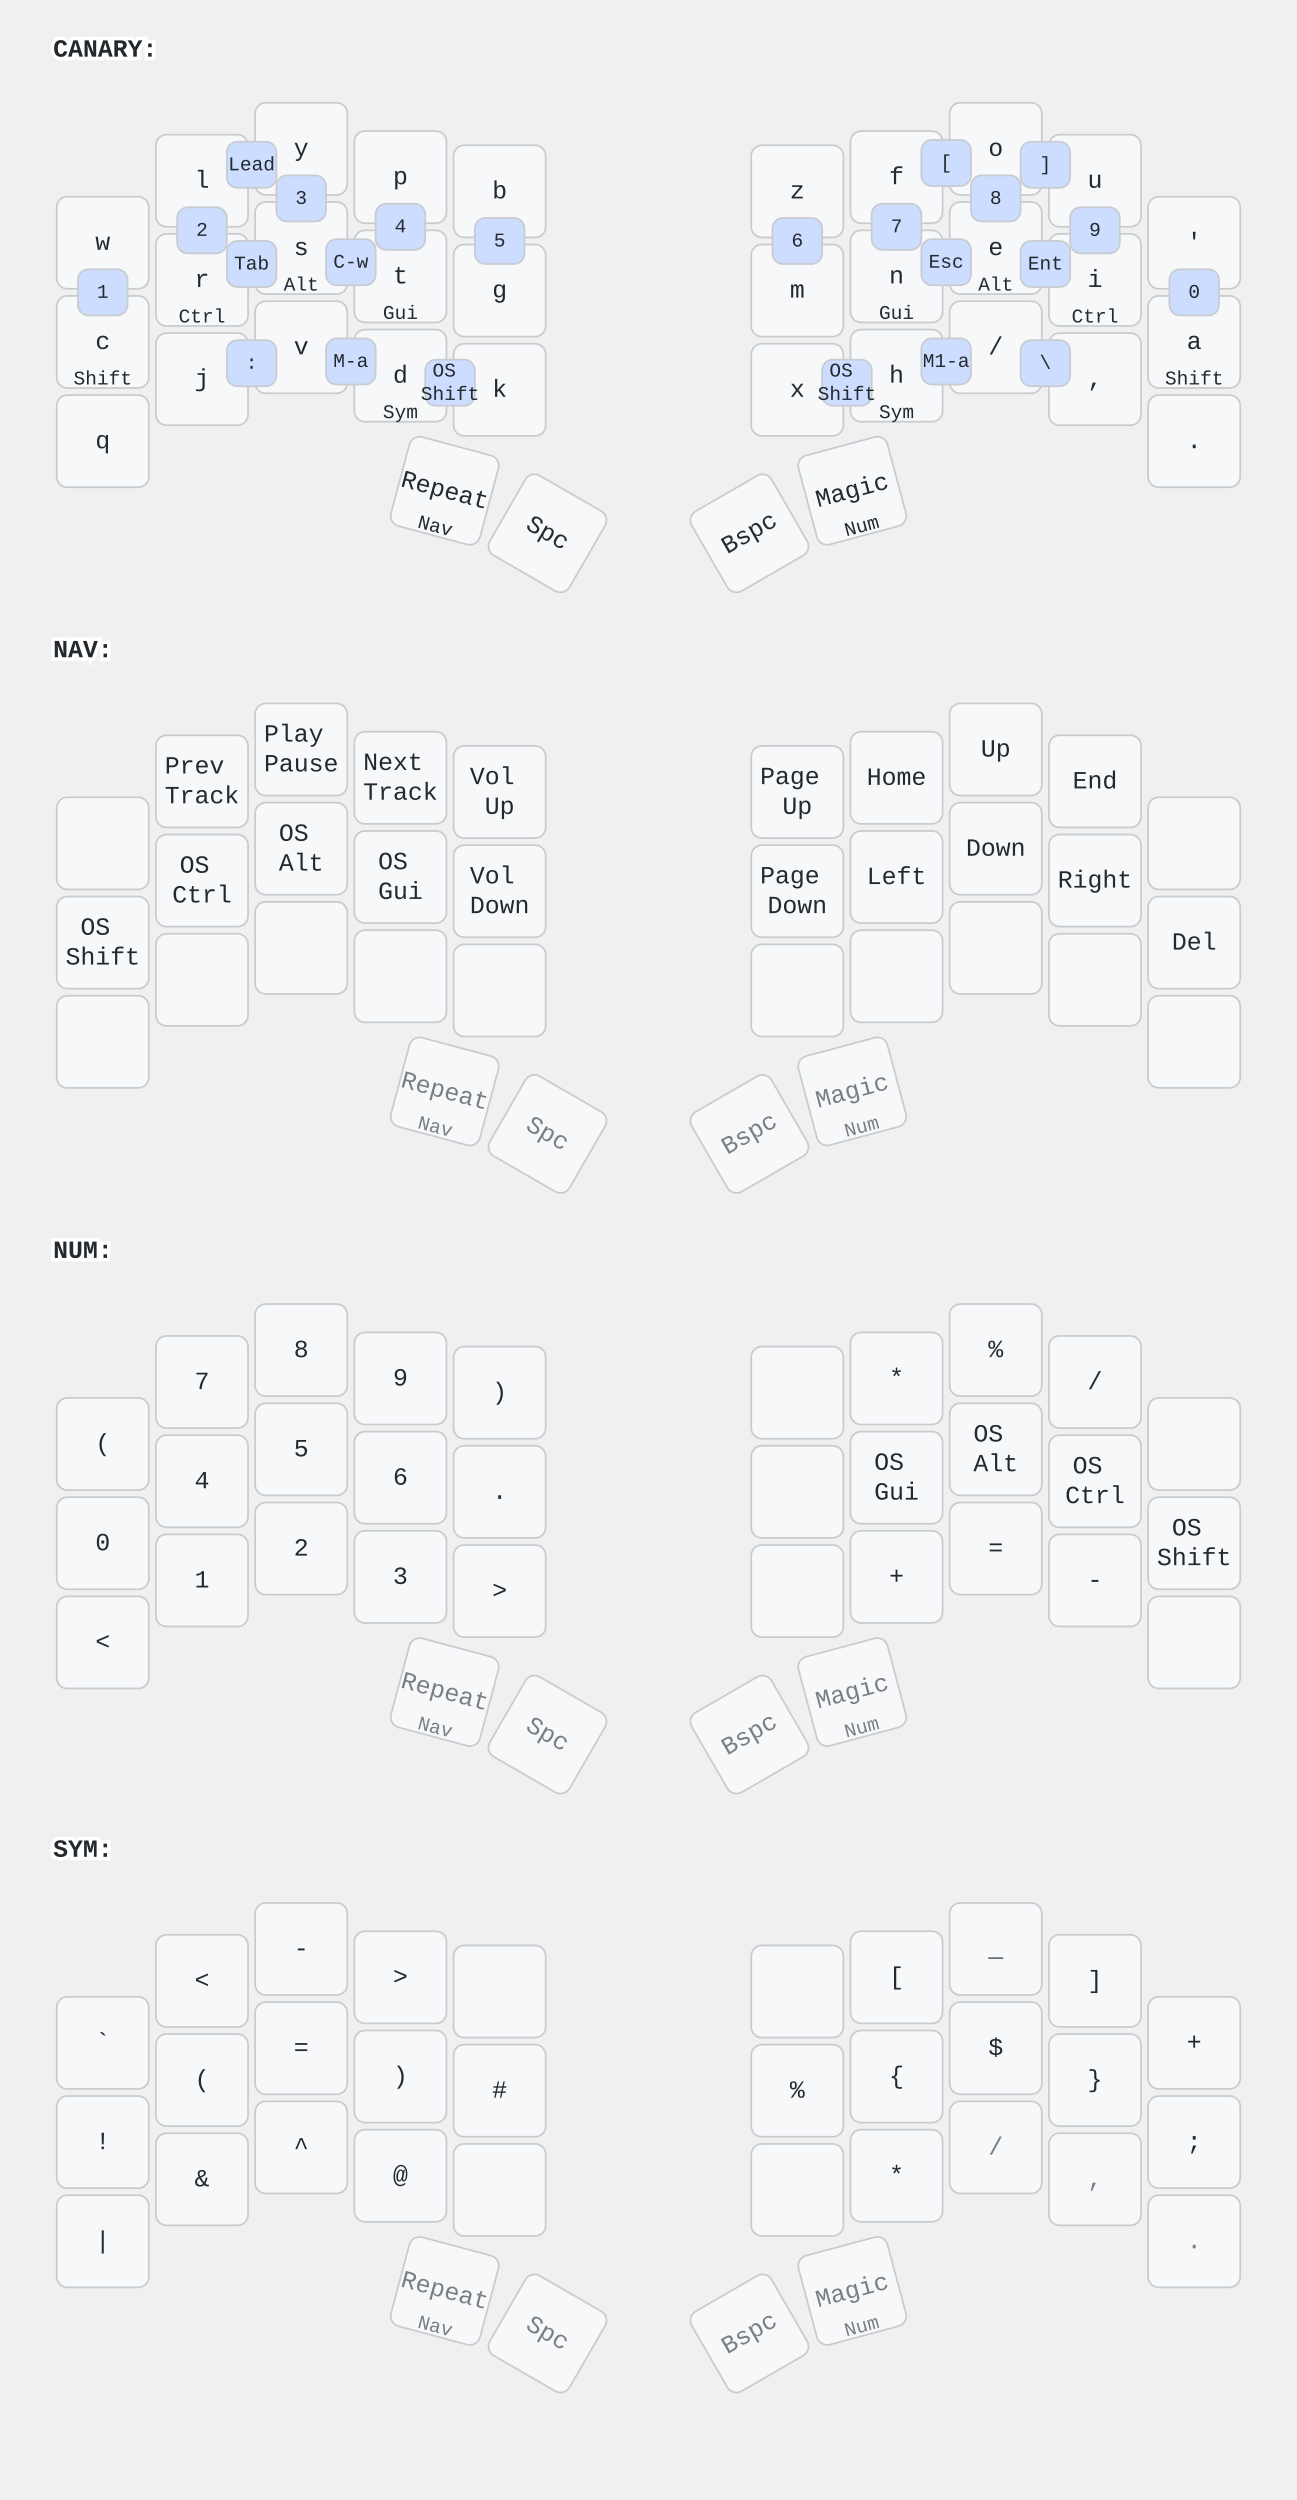
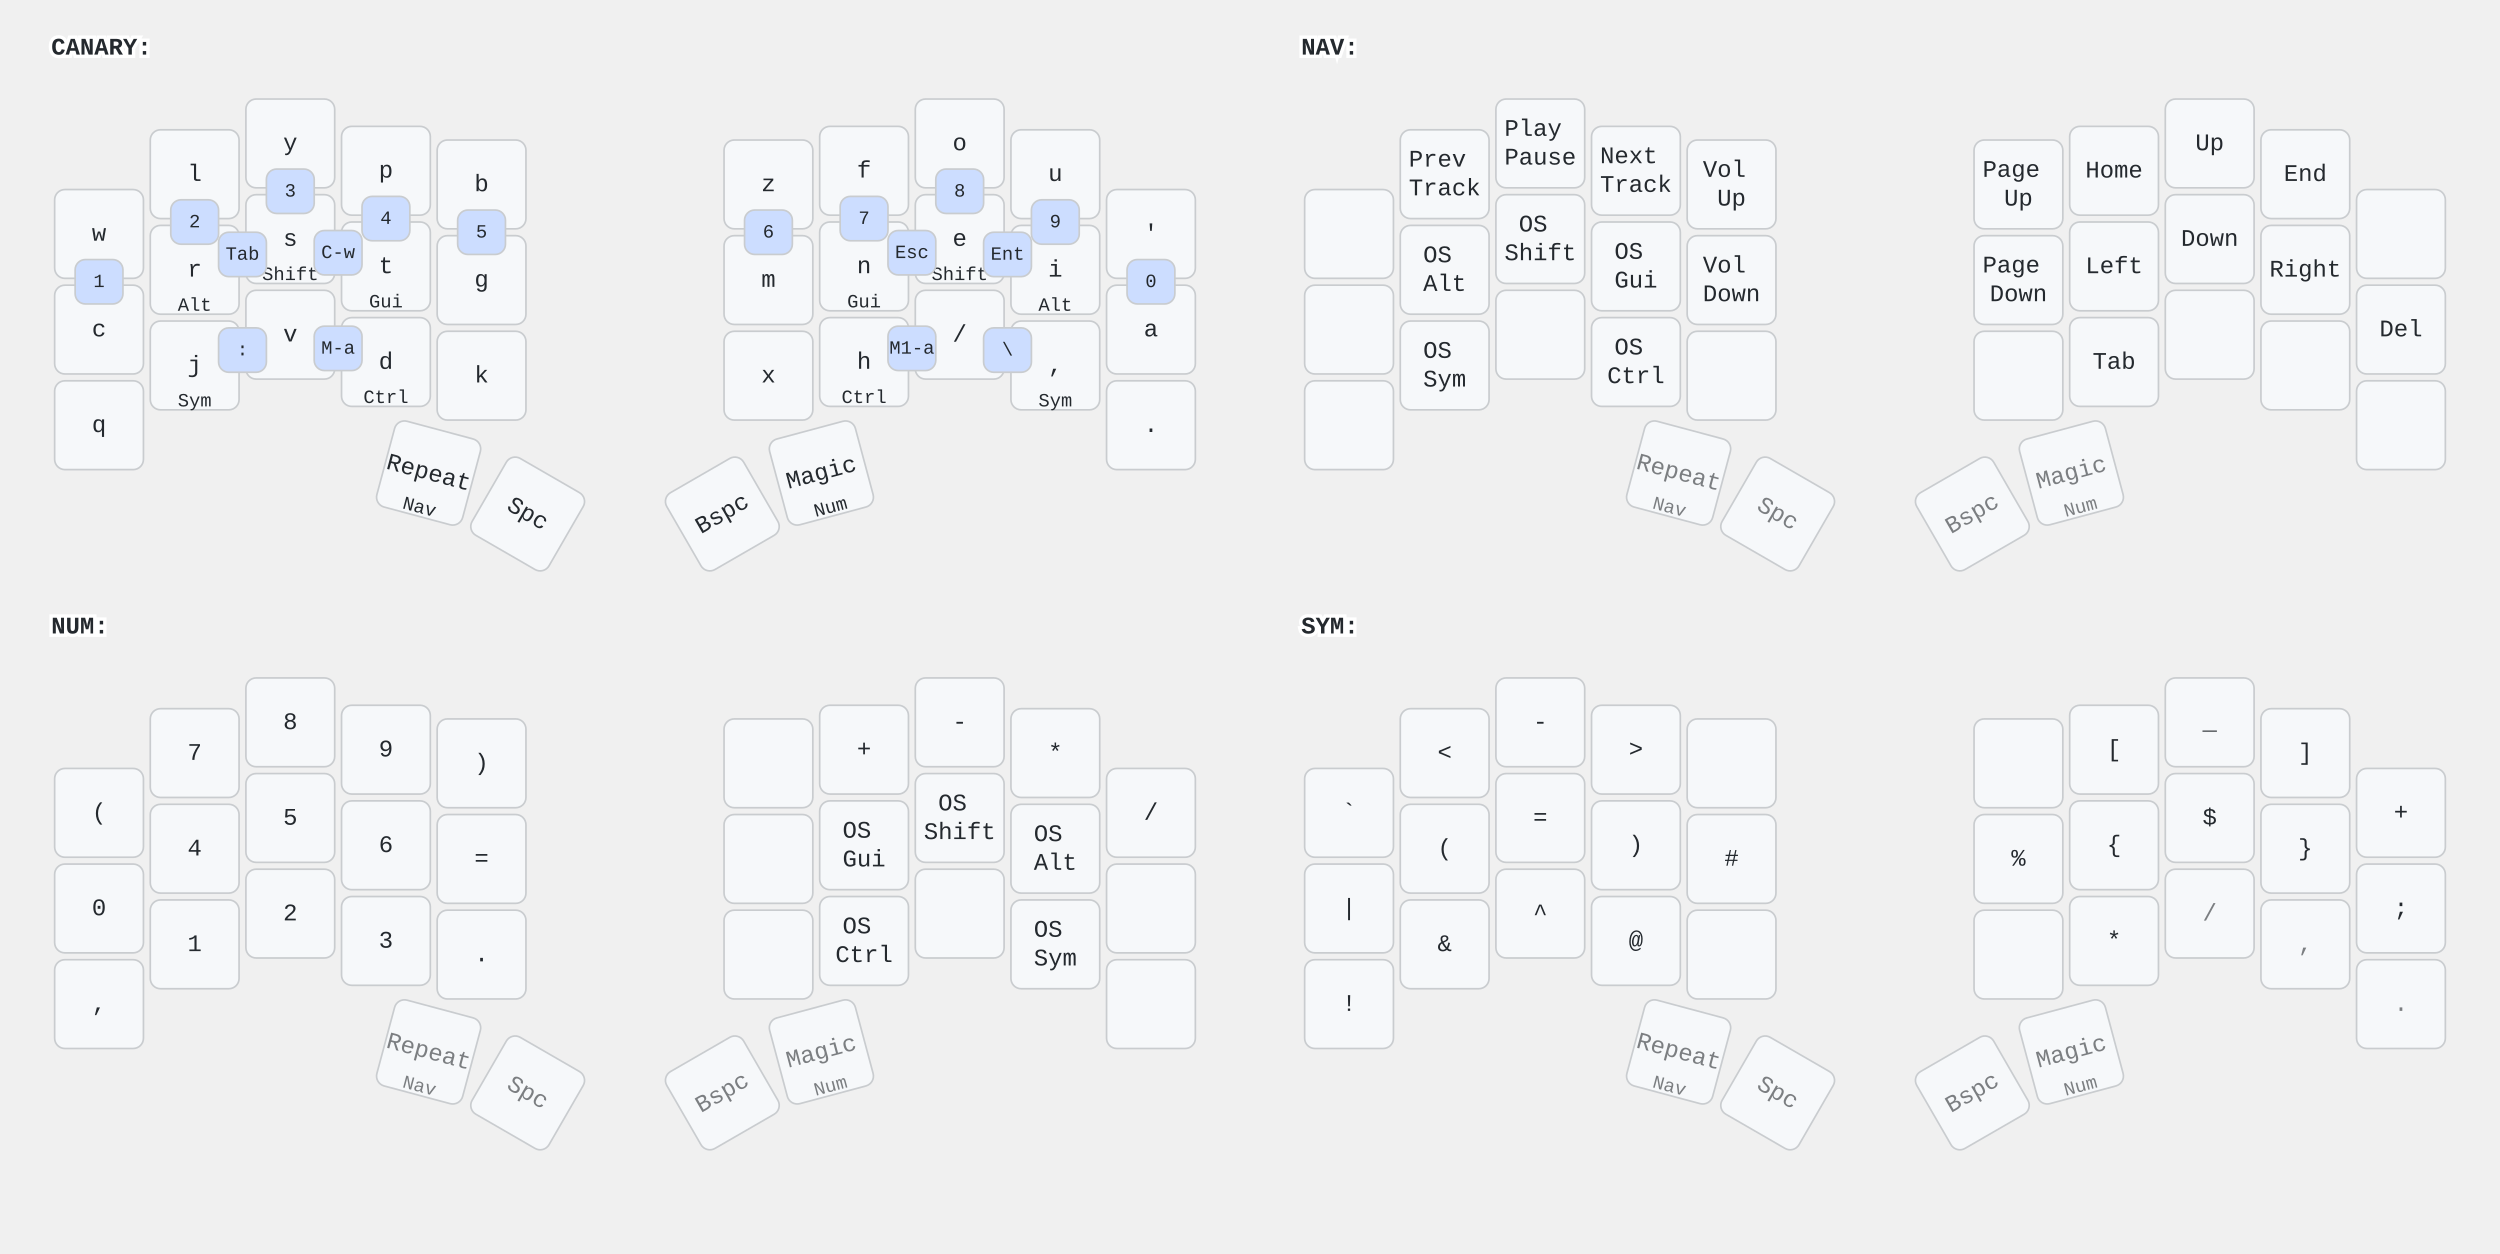
- <svg xmlns="http://www.w3.org/2000/svg" width="732" height="1411" viewBox="0 0 732 1411" class="keymap">
+ <svg xmlns="http://www.w3.org/2000/svg" width="1464" height="734" viewBox="0 0 1464 734" class="keymap">
  <style>/* inherit to force styles through use tags */
svg path {
    fill: inherit;
}

/* font and background color specifications */
svg.keymap {
    font-family: SFMono-Regular,Consolas,Liberation Mono,Menlo,monospace;
    font-size: 14px;
    font-kerning: normal;
    text-rendering: optimizeLegibility;
    fill: #24292e;
}

/* default key styling */
rect.key {
    fill: #f6f8fa;
}

rect.key, rect.combo {
    stroke: #c9cccf;
    stroke-width: 1;
}

/* default key side styling, only used is draw_key_sides is set */
rect.side {
    filter: brightness(90%);
}

/* color accent for combo boxes */
rect.combo, rect.combo-separate {
    fill: #cdf;
}

/* color accent for held keys */
rect.held, rect.combo.held {
    fill: #fdd;
}

/* color accent for ghost (optional) keys */
rect.ghost, rect.combo.ghost {
    stroke-dasharray: 4, 4;
    stroke-width: 2;
}

text {
    text-anchor: middle;
    dominant-baseline: middle;
}

/* styling for layer labels */
text.label {
    font-weight: bold;
    text-anchor: start;
    stroke: white;
    stroke-width: 4;
    paint-order: stroke;
}

/* styling for optional footer */
text.footer {
    text-anchor: end;
    dominant-baseline: auto;
    stroke: white;
    stroke-width: 4;
    paint-order: stroke;
}

/* styling for combo tap, and key non-tap label text */
text.combo, text.hold, text.shifted, text.left, text.right {
    font-size: 11px;
}

text.hold {
    text-anchor: middle;
    dominant-baseline: auto;
}

text.shifted {
    text-anchor: middle;
    dominant-baseline: hanging;
}

text.left {
    text-anchor: start;
}

text.right {
    text-anchor: end;
}

text.layer-activator {
    text-decoration: underline;
}

/* styling for hold/shifted label text in combo box */
text.combo.hold, text.combo.shifted, text.combo.left, text.combo.right {
    font-size: 8px;
}

/* lighter symbol for transparent keys */
text.trans {
    fill: #7b7e81;
}

/* styling for combo dendrons */
path.combo {
    stroke-width: 1;
    stroke: gray;
    fill: none;
}

/* Start Tabler Icons Cleanup */
/* cannot use height/width with glyphs */
.icon-tabler &gt; path {
    fill: inherit;
    stroke: inherit;
    stroke-width: 2;
}
/* hide tabler's default box */
.icon-tabler &gt; path[stroke="none"][fill="none"] {
    visibility: hidden;
}
/* End Tabler Icons Cleanup */

@media (prefers-color-scheme: dark) {
svg.keymap { fill: #d1d6db; }
rect.key { fill: #3f4750; }
rect.key, rect.combo { stroke: #60666c; }
rect.combo, rect.combo-separate { fill: #1f3d7a; }
rect.held, rect.combo.held { fill: #854747; }
text.label, text.footer { stroke: black; }
text.trans { fill: #7e8184; }
path.combo { stroke: #7f7f7f; }

}</style>
  <g transform="translate(30, 0)" class="layer-CANARY">
    <text x="0" y="28" class="label" id="CANARY">CANARY:</text>
    <g transform="translate(0, 56)">
      <g transform="translate(28, 81)" class="key keypos-0">
        <rect rx="6" ry="6" x="-26" y="-26" width="52" height="52" class="key" />
        <text x="0" y="0" class="key tap">w</text>
      </g>
      <g transform="translate(84, 46)" class="key keypos-1">
        <rect rx="6" ry="6" x="-26" y="-26" width="52" height="52" class="key" />
        <text x="0" y="0" class="key tap">l</text>
      </g>
      <g transform="translate(140, 28)" class="key keypos-2">
        <rect rx="6" ry="6" x="-26" y="-26" width="52" height="52" class="key" />
        <text x="0" y="0" class="key tap">y</text>
      </g>
      <g transform="translate(196, 44)" class="key keypos-3">
        <rect rx="6" ry="6" x="-26" y="-26" width="52" height="52" class="key" />
        <text x="0" y="0" class="key tap">p</text>
      </g>
      <g transform="translate(252, 52)" class="key keypos-4">
        <rect rx="6" ry="6" x="-26" y="-26" width="52" height="52" class="key" />
        <text x="0" y="0" class="key tap">b</text>
      </g>
      <g transform="translate(420, 52)" class="key keypos-5">
        <rect rx="6" ry="6" x="-26" y="-26" width="52" height="52" class="key" />
        <text x="0" y="0" class="key tap">z</text>
      </g>
      <g transform="translate(476, 44)" class="key keypos-6">
        <rect rx="6" ry="6" x="-26" y="-26" width="52" height="52" class="key" />
        <text x="0" y="0" class="key tap">f</text>
      </g>
      <g transform="translate(532, 28)" class="key keypos-7">
        <rect rx="6" ry="6" x="-26" y="-26" width="52" height="52" class="key" />
        <text x="0" y="0" class="key tap">o</text>
      </g>
      <g transform="translate(588, 46)" class="key keypos-8">
        <rect rx="6" ry="6" x="-26" y="-26" width="52" height="52" class="key" />
        <text x="0" y="0" class="key tap">u</text>
      </g>
      <g transform="translate(644, 81)" class="key keypos-9">
        <rect rx="6" ry="6" x="-26" y="-26" width="52" height="52" class="key" />
        <text x="0" y="0" class="key tap">'</text>
      </g>
      <g transform="translate(28, 137)" class="key keypos-10">
        <rect rx="6" ry="6" x="-26" y="-26" width="52" height="52" class="key" />
        <text x="0" y="0" class="key tap">c</text>
+       </g>
+       <g transform="translate(84, 102)" class="key keypos-11">
+         <rect rx="6" ry="6" x="-26" y="-26" width="52" height="52" class="key" />
+         <text x="0" y="0" class="key tap">r</text>
+         <text x="0" y="24" class="key hold">Alt</text>
+       </g>
+       <g transform="translate(140, 84)" class="key keypos-12">
+         <rect rx="6" ry="6" x="-26" y="-26" width="52" height="52" class="key" />
+         <text x="0" y="0" class="key tap">s</text>
        <text x="0" y="24" class="key hold">Shift</text>
-       </g>
-       <g transform="translate(84, 102)" class="key keypos-11">
-         <rect rx="6" ry="6" x="-26" y="-26" width="52" height="52" class="key" />
-         <text x="0" y="0" class="key tap">r</text>
-         <text x="0" y="24" class="key hold">Ctrl</text>
-       </g>
-       <g transform="translate(140, 84)" class="key keypos-12">
-         <rect rx="6" ry="6" x="-26" y="-26" width="52" height="52" class="key" />
-         <text x="0" y="0" class="key tap">s</text>
-         <text x="0" y="24" class="key hold">Alt</text>
      </g>
      <g transform="translate(196, 100)" class="key keypos-13">
        <rect rx="6" ry="6" x="-26" y="-26" width="52" height="52" class="key" />
        <text x="0" y="0" class="key tap">t</text>
        <text x="0" y="24" class="key hold">Gui</text>
      </g>
      <g transform="translate(252, 108)" class="key keypos-14">
        <rect rx="6" ry="6" x="-26" y="-26" width="52" height="52" class="key" />
        <text x="0" y="0" class="key tap">g</text>
      </g>
      <g transform="translate(420, 108)" class="key keypos-15">
        <rect rx="6" ry="6" x="-26" y="-26" width="52" height="52" class="key" />
        <text x="0" y="0" class="key tap">m</text>
      </g>
      <g transform="translate(476, 100)" class="key keypos-16">
        <rect rx="6" ry="6" x="-26" y="-26" width="52" height="52" class="key" />
        <text x="0" y="0" class="key tap">n</text>
        <text x="0" y="24" class="key hold">Gui</text>
      </g>
      <g transform="translate(532, 84)" class="key keypos-17">
        <rect rx="6" ry="6" x="-26" y="-26" width="52" height="52" class="key" />
        <text x="0" y="0" class="key tap">e</text>
+         <text x="0" y="24" class="key hold">Shift</text>
+       </g>
+       <g transform="translate(588, 102)" class="key keypos-18">
+         <rect rx="6" ry="6" x="-26" y="-26" width="52" height="52" class="key" />
+         <text x="0" y="0" class="key tap">i</text>
        <text x="0" y="24" class="key hold">Alt</text>
      </g>
-       <g transform="translate(588, 102)" class="key keypos-18">
-         <rect rx="6" ry="6" x="-26" y="-26" width="52" height="52" class="key" />
-         <text x="0" y="0" class="key tap">i</text>
+       <g transform="translate(644, 137)" class="key keypos-19">
+         <rect rx="6" ry="6" x="-26" y="-26" width="52" height="52" class="key" />
+         <text x="0" y="0" class="key tap">a</text>
+       </g>
+       <g transform="translate(28, 193)" class="key keypos-20">
+         <rect rx="6" ry="6" x="-26" y="-26" width="52" height="52" class="key" />
+         <text x="0" y="0" class="key tap">q</text>
+       </g>
+       <g transform="translate(84, 158)" class="key keypos-21">
+         <rect rx="6" ry="6" x="-26" y="-26" width="52" height="52" class="key" />
+         <text x="0" y="0" class="key tap">j</text>
+         <text x="0" y="24" class="key hold">Sym</text>
+       </g>
+       <g transform="translate(140, 140)" class="key keypos-22">
+         <rect rx="6" ry="6" x="-26" y="-26" width="52" height="52" class="key" />
+         <text x="0" y="0" class="key tap">v</text>
+       </g>
+       <g transform="translate(196, 156)" class="key keypos-23">
+         <rect rx="6" ry="6" x="-26" y="-26" width="52" height="52" class="key" />
+         <text x="0" y="0" class="key tap">d</text>
        <text x="0" y="24" class="key hold">Ctrl</text>
      </g>
-       <g transform="translate(644, 137)" class="key keypos-19">
-         <rect rx="6" ry="6" x="-26" y="-26" width="52" height="52" class="key" />
-         <text x="0" y="0" class="key tap">a</text>
-         <text x="0" y="24" class="key hold">Shift</text>
-       </g>
-       <g transform="translate(28, 193)" class="key keypos-20">
-         <rect rx="6" ry="6" x="-26" y="-26" width="52" height="52" class="key" />
-         <text x="0" y="0" class="key tap">q</text>
-       </g>
-       <g transform="translate(84, 158)" class="key keypos-21">
-         <rect rx="6" ry="6" x="-26" y="-26" width="52" height="52" class="key" />
-         <text x="0" y="0" class="key tap">j</text>
-       </g>
-       <g transform="translate(140, 140)" class="key keypos-22">
-         <rect rx="6" ry="6" x="-26" y="-26" width="52" height="52" class="key" />
-         <text x="0" y="0" class="key tap">v</text>
-       </g>
-       <g transform="translate(196, 156)" class="key keypos-23">
-         <rect rx="6" ry="6" x="-26" y="-26" width="52" height="52" class="key" />
-         <text x="0" y="0" class="key tap">d</text>
+       <g transform="translate(252, 164)" class="key keypos-24">
+         <rect rx="6" ry="6" x="-26" y="-26" width="52" height="52" class="key" />
+         <text x="0" y="0" class="key tap">k</text>
+       </g>
+       <g transform="translate(420, 164)" class="key keypos-25">
+         <rect rx="6" ry="6" x="-26" y="-26" width="52" height="52" class="key" />
+         <text x="0" y="0" class="key tap">x</text>
+       </g>
+       <g transform="translate(476, 156)" class="key keypos-26">
+         <rect rx="6" ry="6" x="-26" y="-26" width="52" height="52" class="key" />
+         <text x="0" y="0" class="key tap">h</text>
+         <text x="0" y="24" class="key hold">Ctrl</text>
+       </g>
+       <g transform="translate(532, 140)" class="key keypos-27">
+         <rect rx="6" ry="6" x="-26" y="-26" width="52" height="52" class="key" />
+         <text x="0" y="0" class="key tap">/</text>
+       </g>
+       <g transform="translate(588, 158)" class="key keypos-28">
+         <rect rx="6" ry="6" x="-26" y="-26" width="52" height="52" class="key" />
+         <text x="0" y="0" class="key tap">,</text>
        <text x="0" y="24" class="key hold">Sym</text>
-       </g>
-       <g transform="translate(252, 164)" class="key keypos-24">
-         <rect rx="6" ry="6" x="-26" y="-26" width="52" height="52" class="key" />
-         <text x="0" y="0" class="key tap">k</text>
-       </g>
-       <g transform="translate(420, 164)" class="key keypos-25">
-         <rect rx="6" ry="6" x="-26" y="-26" width="52" height="52" class="key" />
-         <text x="0" y="0" class="key tap">x</text>
-       </g>
-       <g transform="translate(476, 156)" class="key keypos-26">
-         <rect rx="6" ry="6" x="-26" y="-26" width="52" height="52" class="key" />
-         <text x="0" y="0" class="key tap">h</text>
-         <text x="0" y="24" class="key hold">Sym</text>
-       </g>
-       <g transform="translate(532, 140)" class="key keypos-27">
-         <rect rx="6" ry="6" x="-26" y="-26" width="52" height="52" class="key" />
-         <text x="0" y="0" class="key tap">/</text>
-       </g>
-       <g transform="translate(588, 158)" class="key keypos-28">
-         <rect rx="6" ry="6" x="-26" y="-26" width="52" height="52" class="key" />
-         <text x="0" y="0" class="key tap">,</text>
      </g>
      <g transform="translate(644, 193)" class="key keypos-29">
        <rect rx="6" ry="6" x="-26" y="-26" width="52" height="52" class="key" />
        <text x="0" y="0" class="key tap">.</text>
      </g>
      <g transform="translate(221, 221) rotate(15.0)" class="key keypos-30">
        <rect rx="6" ry="6" x="-26" y="-26" width="52" height="52" class="key" />
        <text x="0" y="0" class="key tap">Repeat</text>
        <text x="0" y="24" class="key hold">Nav</text>
      </g>
      <g transform="translate(279, 245) rotate(30.0)" class="key keypos-31">
        <rect rx="6" ry="6" x="-26" y="-26" width="52" height="52" class="key" />
        <text x="0" y="0" class="key tap">Spc</text>
      </g>
      <g transform="translate(393, 245) rotate(-30.0)" class="key keypos-32">
        <rect rx="6" ry="6" x="-26" y="-26" width="52" height="52" class="key" />
        <text x="0" y="0" class="key tap">Bspc</text>
      </g>
      <g transform="translate(451, 221) rotate(-15.0)" class="key keypos-33">
        <rect rx="6" ry="6" x="-26" y="-26" width="52" height="52" class="key" />
        <text x="0" y="0" class="key tap">Magic</text>
        <text x="0" y="24" class="key hold">Num</text>
      </g>
      <g class="combo combopos-0">
-         <rect rx="6" ry="6" x="98" y="24" width="28" height="26" class="combo" />
-         <text x="112" y="37" class="combo tap">Lead</text>
-       </g>
-       <g class="combo combopos-1">
-         <rect rx="6" ry="6" x="490" y="23" width="28" height="26" class="combo" />
-         <text x="504" y="36" class="combo tap">[</text>
-       </g>
-       <g class="combo combopos-2">
-         <rect rx="6" ry="6" x="546" y="24" width="28" height="26" class="combo" />
-         <text x="560" y="37" class="combo tap">]</text>
-       </g>
-       <g class="combo combopos-3">
        <rect rx="6" ry="6" x="14" y="96" width="28" height="26" class="combo" />
        <text x="28" y="109" class="combo tap">1</text>
      </g>
-       <g class="combo combopos-4">
+       <g class="combo combopos-1">
        <rect rx="6" ry="6" x="70" y="61" width="28" height="26" class="combo" />
        <text x="84" y="74" class="combo tap">2</text>
      </g>
-       <g class="combo combopos-5">
+       <g class="combo combopos-2">
        <rect rx="6" ry="6" x="126" y="43" width="28" height="26" class="combo" />
        <text x="140" y="56" class="combo tap">3</text>
      </g>
-       <g class="combo combopos-6">
+       <g class="combo combopos-3">
        <rect rx="6" ry="6" x="182" y="59" width="28" height="26" class="combo" />
        <text x="196" y="72" class="combo tap">4</text>
      </g>
-       <g class="combo combopos-7">
+       <g class="combo combopos-4">
        <rect rx="6" ry="6" x="238" y="67" width="28" height="26" class="combo" />
        <text x="252" y="80" class="combo tap">5</text>
      </g>
-       <g class="combo combopos-8">
+       <g class="combo combopos-5">
        <rect rx="6" ry="6" x="406" y="67" width="28" height="26" class="combo" />
        <text x="420" y="80" class="combo tap">6</text>
      </g>
-       <g class="combo combopos-9">
+       <g class="combo combopos-6">
        <rect rx="6" ry="6" x="462" y="59" width="28" height="26" class="combo" />
        <text x="476" y="72" class="combo tap">7</text>
      </g>
-       <g class="combo combopos-10">
+       <g class="combo combopos-7">
        <rect rx="6" ry="6" x="518" y="43" width="28" height="26" class="combo" />
        <text x="532" y="56" class="combo tap">8</text>
      </g>
-       <g class="combo combopos-11">
+       <g class="combo combopos-8">
        <rect rx="6" ry="6" x="574" y="61" width="28" height="26" class="combo" />
        <text x="588" y="74" class="combo tap">9</text>
      </g>
-       <g class="combo combopos-12">
+       <g class="combo combopos-9">
        <rect rx="6" ry="6" x="630" y="96" width="28" height="26" class="combo" />
        <text x="644" y="109" class="combo tap">0</text>
      </g>
-       <g class="combo combopos-13">
+       <g class="combo combopos-10">
        <rect rx="6" ry="6" x="98" y="80" width="28" height="26" class="combo" />
        <text x="112" y="93" class="combo tap">Tab</text>
      </g>
-       <g class="combo combopos-14">
+       <g class="combo combopos-11">
        <rect rx="6" ry="6" x="154" y="79" width="28" height="26" class="combo" />
        <text x="168" y="92" class="combo tap">C-w</text>
      </g>
-       <g class="combo combopos-15">
+       <g class="combo combopos-12">
        <rect rx="6" ry="6" x="490" y="79" width="28" height="26" class="combo" />
        <text x="504" y="92" class="combo tap">Esc</text>
      </g>
-       <g class="combo combopos-16">
+       <g class="combo combopos-13">
        <rect rx="6" ry="6" x="546" y="80" width="28" height="26" class="combo" />
        <text x="560" y="93" class="combo tap">Ent</text>
      </g>
-       <g class="combo combopos-17">
+       <g class="combo combopos-14">
        <rect rx="6" ry="6" x="98" y="136" width="28" height="26" class="combo" />
        <text x="112" y="149" class="combo tap">:</text>
      </g>
-       <g class="combo combopos-18">
+       <g class="combo combopos-15">
        <rect rx="6" ry="6" x="154" y="135" width="28" height="26" class="combo" />
        <text x="168" y="148" class="combo tap">M-a</text>
      </g>
-       <g class="combo combopos-19">
-         <rect rx="6" ry="6" x="210" y="147" width="28" height="26" class="combo" />
-         <text x="224" y="160" class="combo tap">
-           <tspan x="224" dy="-0.6em">OS</tspan>
-           <tspan x="224" dy="1.2em">Shift</tspan>
-         </text>
-       </g>
-       <g class="combo combopos-20">
-         <rect rx="6" ry="6" x="434" y="147" width="28" height="26" class="combo" />
-         <text x="448" y="160" class="combo tap">
-           <tspan x="448" dy="-0.6em">OS</tspan>
-           <tspan x="448" dy="1.2em">Shift</tspan>
-         </text>
-       </g>
-       <g class="combo combopos-21">
+       <g class="combo combopos-16">
        <rect rx="6" ry="6" x="490" y="135" width="28" height="26" class="combo" />
        <text x="504" y="148" class="combo tap">M1-a</text>
      </g>
-       <g class="combo combopos-22">
+       <g class="combo combopos-17">
        <rect rx="6" ry="6" x="546" y="136" width="28" height="26" class="combo" />
        <text x="560" y="149" class="combo tap">\</text>
      </g>
    </g>
  </g>
-   <g transform="translate(30, 339)" class="layer-NAV">
+   <g transform="translate(762, 0)" class="layer-NAV">
    <text x="0" y="28" class="label" id="NAV">NAV:</text>
    <g transform="translate(0, 56)">
      <g transform="translate(28, 81)" class="key keypos-0">
        <rect rx="6" ry="6" x="-26" y="-26" width="52" height="52" class="key" />
      </g>
      <g transform="translate(84, 46)" class="key keypos-1">
        <rect rx="6" ry="6" x="-26" y="-26" width="52" height="52" class="key" />
        <text x="0" y="0" class="key tap">
          <tspan x="0" dy="-0.6em">Prev</tspan>
          <tspan x="0" dy="1.2em">Track</tspan>
        </text>
      </g>
      <g transform="translate(140, 28)" class="key keypos-2">
        <rect rx="6" ry="6" x="-26" y="-26" width="52" height="52" class="key" />
        <text x="0" y="0" class="key tap">
          <tspan x="0" dy="-0.6em">Play</tspan>
          <tspan x="0" dy="1.2em">Pause</tspan>
        </text>
      </g>
      <g transform="translate(196, 44)" class="key keypos-3">
        <rect rx="6" ry="6" x="-26" y="-26" width="52" height="52" class="key" />
        <text x="0" y="0" class="key tap">
          <tspan x="0" dy="-0.6em">Next</tspan>
          <tspan x="0" dy="1.2em">Track</tspan>
        </text>
      </g>
      <g transform="translate(252, 52)" class="key keypos-4">
        <rect rx="6" ry="6" x="-26" y="-26" width="52" height="52" class="key" />
        <text x="0" y="0" class="key tap">
          <tspan x="0" dy="-0.6em">Vol</tspan>
          <tspan x="0" dy="1.2em">Up</tspan>
        </text>
      </g>
      <g transform="translate(420, 52)" class="key keypos-5">
        <rect rx="6" ry="6" x="-26" y="-26" width="52" height="52" class="key" />
        <text x="0" y="0" class="key tap">
          <tspan x="0" dy="-0.6em">Page</tspan>
          <tspan x="0" dy="1.2em">Up</tspan>
        </text>
      </g>
      <g transform="translate(476, 44)" class="key keypos-6">
        <rect rx="6" ry="6" x="-26" y="-26" width="52" height="52" class="key" />
        <text x="0" y="0" class="key tap">Home</text>
      </g>
      <g transform="translate(532, 28)" class="key keypos-7">
        <rect rx="6" ry="6" x="-26" y="-26" width="52" height="52" class="key" />
        <text x="0" y="0" class="key tap">Up</text>
      </g>
      <g transform="translate(588, 46)" class="key keypos-8">
        <rect rx="6" ry="6" x="-26" y="-26" width="52" height="52" class="key" />
        <text x="0" y="0" class="key tap">End</text>
      </g>
      <g transform="translate(644, 81)" class="key keypos-9">
        <rect rx="6" ry="6" x="-26" y="-26" width="52" height="52" class="key" />
      </g>
      <g transform="translate(28, 137)" class="key keypos-10">
        <rect rx="6" ry="6" x="-26" y="-26" width="52" height="52" class="key" />
+       </g>
+       <g transform="translate(84, 102)" class="key keypos-11">
+         <rect rx="6" ry="6" x="-26" y="-26" width="52" height="52" class="key" />
+         <text x="0" y="0" class="key tap">
+           <tspan x="0" dy="-0.6em">OS</tspan>
+           <tspan x="0" dy="1.2em">Alt</tspan>
+         </text>
+       </g>
+       <g transform="translate(140, 84)" class="key keypos-12">
+         <rect rx="6" ry="6" x="-26" y="-26" width="52" height="52" class="key" />
        <text x="0" y="0" class="key tap">
          <tspan x="0" dy="-0.6em">OS</tspan>
          <tspan x="0" dy="1.2em">Shift</tspan>
-         </text>
-       </g>
-       <g transform="translate(84, 102)" class="key keypos-11">
-         <rect rx="6" ry="6" x="-26" y="-26" width="52" height="52" class="key" />
-         <text x="0" y="0" class="key tap">
-           <tspan x="0" dy="-0.6em">OS</tspan>
-           <tspan x="0" dy="1.2em">Ctrl</tspan>
-         </text>
-       </g>
-       <g transform="translate(140, 84)" class="key keypos-12">
-         <rect rx="6" ry="6" x="-26" y="-26" width="52" height="52" class="key" />
-         <text x="0" y="0" class="key tap">
-           <tspan x="0" dy="-0.6em">OS</tspan>
-           <tspan x="0" dy="1.2em">Alt</tspan>
        </text>
      </g>
      <g transform="translate(196, 100)" class="key keypos-13">
        <rect rx="6" ry="6" x="-26" y="-26" width="52" height="52" class="key" />
        <text x="0" y="0" class="key tap">
          <tspan x="0" dy="-0.6em">OS</tspan>
          <tspan x="0" dy="1.2em">Gui</tspan>
        </text>
      </g>
      <g transform="translate(252, 108)" class="key keypos-14">
        <rect rx="6" ry="6" x="-26" y="-26" width="52" height="52" class="key" />
        <text x="0" y="0" class="key tap">
          <tspan x="0" dy="-0.6em">Vol</tspan>
          <tspan x="0" dy="1.2em">Down</tspan>
        </text>
      </g>
      <g transform="translate(420, 108)" class="key keypos-15">
        <rect rx="6" ry="6" x="-26" y="-26" width="52" height="52" class="key" />
        <text x="0" y="0" class="key tap">
          <tspan x="0" dy="-0.6em">Page</tspan>
          <tspan x="0" dy="1.2em">Down</tspan>
        </text>
      </g>
      <g transform="translate(476, 100)" class="key keypos-16">
        <rect rx="6" ry="6" x="-26" y="-26" width="52" height="52" class="key" />
        <text x="0" y="0" class="key tap">Left</text>
      </g>
      <g transform="translate(532, 84)" class="key keypos-17">
        <rect rx="6" ry="6" x="-26" y="-26" width="52" height="52" class="key" />
        <text x="0" y="0" class="key tap">Down</text>
      </g>
      <g transform="translate(588, 102)" class="key keypos-18">
        <rect rx="6" ry="6" x="-26" y="-26" width="52" height="52" class="key" />
        <text x="0" y="0" class="key tap">Right</text>
      </g>
      <g transform="translate(644, 137)" class="key keypos-19">
        <rect rx="6" ry="6" x="-26" y="-26" width="52" height="52" class="key" />
        <text x="0" y="0" class="key tap">Del</text>
      </g>
      <g transform="translate(28, 193)" class="key keypos-20">
        <rect rx="6" ry="6" x="-26" y="-26" width="52" height="52" class="key" />
      </g>
      <g transform="translate(84, 158)" class="key keypos-21">
        <rect rx="6" ry="6" x="-26" y="-26" width="52" height="52" class="key" />
+         <text x="0" y="0" class="key tap">
+           <tspan x="0" dy="-0.6em">OS</tspan>
+           <tspan x="0" dy="1.2em">Sym</tspan>
+         </text>
      </g>
      <g transform="translate(140, 140)" class="key keypos-22">
        <rect rx="6" ry="6" x="-26" y="-26" width="52" height="52" class="key" />
      </g>
      <g transform="translate(196, 156)" class="key keypos-23">
        <rect rx="6" ry="6" x="-26" y="-26" width="52" height="52" class="key" />
+         <text x="0" y="0" class="key tap">
+           <tspan x="0" dy="-0.6em">OS</tspan>
+           <tspan x="0" dy="1.2em">Ctrl</tspan>
+         </text>
      </g>
      <g transform="translate(252, 164)" class="key keypos-24">
        <rect rx="6" ry="6" x="-26" y="-26" width="52" height="52" class="key" />
      </g>
      <g transform="translate(420, 164)" class="key keypos-25">
        <rect rx="6" ry="6" x="-26" y="-26" width="52" height="52" class="key" />
      </g>
      <g transform="translate(476, 156)" class="key keypos-26">
        <rect rx="6" ry="6" x="-26" y="-26" width="52" height="52" class="key" />
+         <text x="0" y="0" class="key tap">Tab</text>
      </g>
      <g transform="translate(532, 140)" class="key keypos-27">
        <rect rx="6" ry="6" x="-26" y="-26" width="52" height="52" class="key" />
      </g>
      <g transform="translate(588, 158)" class="key keypos-28">
        <rect rx="6" ry="6" x="-26" y="-26" width="52" height="52" class="key" />
      </g>
      <g transform="translate(644, 193)" class="key keypos-29">
        <rect rx="6" ry="6" x="-26" y="-26" width="52" height="52" class="key" />
      </g>
      <g transform="translate(221, 221) rotate(15.0)" class="key trans keypos-30">
        <rect rx="6" ry="6" x="-26" y="-26" width="52" height="52" class="key trans" />
        <text x="0" y="0" class="key trans tap">Repeat</text>
        <text x="0" y="24" class="key trans hold">Nav</text>
      </g>
      <g transform="translate(279, 245) rotate(30.0)" class="key trans keypos-31">
        <rect rx="6" ry="6" x="-26" y="-26" width="52" height="52" class="key trans" />
        <text x="0" y="0" class="key trans tap">Spc</text>
      </g>
      <g transform="translate(393, 245) rotate(-30.0)" class="key trans keypos-32">
        <rect rx="6" ry="6" x="-26" y="-26" width="52" height="52" class="key trans" />
        <text x="0" y="0" class="key trans tap">Bspc</text>
      </g>
      <g transform="translate(451, 221) rotate(-15.0)" class="key trans keypos-33">
        <rect rx="6" ry="6" x="-26" y="-26" width="52" height="52" class="key trans" />
        <text x="0" y="0" class="key trans tap">Magic</text>
        <text x="0" y="24" class="key trans hold">Num</text>
      </g>
    </g>
  </g>
-   <g transform="translate(30, 678)" class="layer-NUM">
+   <g transform="translate(30, 339)" class="layer-NUM">
    <text x="0" y="28" class="label" id="NUM">NUM:</text>
    <g transform="translate(0, 56)">
      <g transform="translate(28, 81)" class="key keypos-0">
        <rect rx="6" ry="6" x="-26" y="-26" width="52" height="52" class="key" />
        <text x="0" y="0" class="key tap">(</text>
      </g>
      <g transform="translate(84, 46)" class="key keypos-1">
        <rect rx="6" ry="6" x="-26" y="-26" width="52" height="52" class="key" />
        <text x="0" y="0" class="key tap">7</text>
      </g>
      <g transform="translate(140, 28)" class="key keypos-2">
        <rect rx="6" ry="6" x="-26" y="-26" width="52" height="52" class="key" />
        <text x="0" y="0" class="key tap">8</text>
      </g>
      <g transform="translate(196, 44)" class="key keypos-3">
        <rect rx="6" ry="6" x="-26" y="-26" width="52" height="52" class="key" />
        <text x="0" y="0" class="key tap">9</text>
      </g>
      <g transform="translate(252, 52)" class="key keypos-4">
        <rect rx="6" ry="6" x="-26" y="-26" width="52" height="52" class="key" />
        <text x="0" y="0" class="key tap">)</text>
      </g>
      <g transform="translate(420, 52)" class="key keypos-5">
        <rect rx="6" ry="6" x="-26" y="-26" width="52" height="52" class="key" />
      </g>
      <g transform="translate(476, 44)" class="key keypos-6">
        <rect rx="6" ry="6" x="-26" y="-26" width="52" height="52" class="key" />
+         <text x="0" y="0" class="key tap">+</text>
+       </g>
+       <g transform="translate(532, 28)" class="key keypos-7">
+         <rect rx="6" ry="6" x="-26" y="-26" width="52" height="52" class="key" />
+         <text x="0" y="0" class="key tap">-</text>
+       </g>
+       <g transform="translate(588, 46)" class="key keypos-8">
+         <rect rx="6" ry="6" x="-26" y="-26" width="52" height="52" class="key" />
        <text x="0" y="0" class="key tap">*</text>
      </g>
-       <g transform="translate(532, 28)" class="key keypos-7">
-         <rect rx="6" ry="6" x="-26" y="-26" width="52" height="52" class="key" />
-         <text x="0" y="0" class="key tap">%</text>
-       </g>
-       <g transform="translate(588, 46)" class="key keypos-8">
+       <g transform="translate(644, 81)" class="key keypos-9">
        <rect rx="6" ry="6" x="-26" y="-26" width="52" height="52" class="key" />
        <text x="0" y="0" class="key tap">/</text>
      </g>
-       <g transform="translate(644, 81)" class="key keypos-9">
-         <rect rx="6" ry="6" x="-26" y="-26" width="52" height="52" class="key" />
-       </g>
      <g transform="translate(28, 137)" class="key keypos-10">
        <rect rx="6" ry="6" x="-26" y="-26" width="52" height="52" class="key" />
        <text x="0" y="0" class="key tap">0</text>
      </g>
      <g transform="translate(84, 102)" class="key keypos-11">
        <rect rx="6" ry="6" x="-26" y="-26" width="52" height="52" class="key" />
        <text x="0" y="0" class="key tap">4</text>
      </g>
      <g transform="translate(140, 84)" class="key keypos-12">
        <rect rx="6" ry="6" x="-26" y="-26" width="52" height="52" class="key" />
        <text x="0" y="0" class="key tap">5</text>
      </g>
      <g transform="translate(196, 100)" class="key keypos-13">
        <rect rx="6" ry="6" x="-26" y="-26" width="52" height="52" class="key" />
        <text x="0" y="0" class="key tap">6</text>
      </g>
      <g transform="translate(252, 108)" class="key keypos-14">
        <rect rx="6" ry="6" x="-26" y="-26" width="52" height="52" class="key" />
+         <text x="0" y="0" class="key tap">=</text>
+       </g>
+       <g transform="translate(420, 108)" class="key keypos-15">
+         <rect rx="6" ry="6" x="-26" y="-26" width="52" height="52" class="key" />
+       </g>
+       <g transform="translate(476, 100)" class="key keypos-16">
+         <rect rx="6" ry="6" x="-26" y="-26" width="52" height="52" class="key" />
+         <text x="0" y="0" class="key tap">
+           <tspan x="0" dy="-0.6em">OS</tspan>
+           <tspan x="0" dy="1.2em">Gui</tspan>
+         </text>
+       </g>
+       <g transform="translate(532, 84)" class="key keypos-17">
+         <rect rx="6" ry="6" x="-26" y="-26" width="52" height="52" class="key" />
+         <text x="0" y="0" class="key tap">
+           <tspan x="0" dy="-0.6em">OS</tspan>
+           <tspan x="0" dy="1.2em">Shift</tspan>
+         </text>
+       </g>
+       <g transform="translate(588, 102)" class="key keypos-18">
+         <rect rx="6" ry="6" x="-26" y="-26" width="52" height="52" class="key" />
+         <text x="0" y="0" class="key tap">
+           <tspan x="0" dy="-0.6em">OS</tspan>
+           <tspan x="0" dy="1.2em">Alt</tspan>
+         </text>
+       </g>
+       <g transform="translate(644, 137)" class="key keypos-19">
+         <rect rx="6" ry="6" x="-26" y="-26" width="52" height="52" class="key" />
+       </g>
+       <g transform="translate(28, 193)" class="key keypos-20">
+         <rect rx="6" ry="6" x="-26" y="-26" width="52" height="52" class="key" />
+         <text x="0" y="0" class="key tap">,</text>
+       </g>
+       <g transform="translate(84, 158)" class="key keypos-21">
+         <rect rx="6" ry="6" x="-26" y="-26" width="52" height="52" class="key" />
+         <text x="0" y="0" class="key tap">1</text>
+       </g>
+       <g transform="translate(140, 140)" class="key keypos-22">
+         <rect rx="6" ry="6" x="-26" y="-26" width="52" height="52" class="key" />
+         <text x="0" y="0" class="key tap">2</text>
+       </g>
+       <g transform="translate(196, 156)" class="key keypos-23">
+         <rect rx="6" ry="6" x="-26" y="-26" width="52" height="52" class="key" />
+         <text x="0" y="0" class="key tap">3</text>
+       </g>
+       <g transform="translate(252, 164)" class="key keypos-24">
+         <rect rx="6" ry="6" x="-26" y="-26" width="52" height="52" class="key" />
        <text x="0" y="0" class="key tap">.</text>
      </g>
-       <g transform="translate(420, 108)" class="key keypos-15">
-         <rect rx="6" ry="6" x="-26" y="-26" width="52" height="52" class="key" />
-       </g>
-       <g transform="translate(476, 100)" class="key keypos-16">
-         <rect rx="6" ry="6" x="-26" y="-26" width="52" height="52" class="key" />
-         <text x="0" y="0" class="key tap">
-           <tspan x="0" dy="-0.6em">OS</tspan>
-           <tspan x="0" dy="1.2em">Gui</tspan>
-         </text>
-       </g>
-       <g transform="translate(532, 84)" class="key keypos-17">
-         <rect rx="6" ry="6" x="-26" y="-26" width="52" height="52" class="key" />
-         <text x="0" y="0" class="key tap">
-           <tspan x="0" dy="-0.6em">OS</tspan>
-           <tspan x="0" dy="1.2em">Alt</tspan>
-         </text>
-       </g>
-       <g transform="translate(588, 102)" class="key keypos-18">
+       <g transform="translate(420, 164)" class="key keypos-25">
+         <rect rx="6" ry="6" x="-26" y="-26" width="52" height="52" class="key" />
+       </g>
+       <g transform="translate(476, 156)" class="key keypos-26">
        <rect rx="6" ry="6" x="-26" y="-26" width="52" height="52" class="key" />
        <text x="0" y="0" class="key tap">
          <tspan x="0" dy="-0.6em">OS</tspan>
          <tspan x="0" dy="1.2em">Ctrl</tspan>
        </text>
      </g>
-       <g transform="translate(644, 137)" class="key keypos-19">
-         <rect rx="6" ry="6" x="-26" y="-26" width="52" height="52" class="key" />
-         <text x="0" y="0" class="key tap">
-           <tspan x="0" dy="-0.6em">OS</tspan>
-           <tspan x="0" dy="1.2em">Shift</tspan>
-         </text>
-       </g>
-       <g transform="translate(28, 193)" class="key keypos-20">
-         <rect rx="6" ry="6" x="-26" y="-26" width="52" height="52" class="key" />
-         <text x="0" y="0" class="key tap">&lt;</text>
-       </g>
-       <g transform="translate(84, 158)" class="key keypos-21">
-         <rect rx="6" ry="6" x="-26" y="-26" width="52" height="52" class="key" />
-         <text x="0" y="0" class="key tap">1</text>
-       </g>
-       <g transform="translate(140, 140)" class="key keypos-22">
-         <rect rx="6" ry="6" x="-26" y="-26" width="52" height="52" class="key" />
-         <text x="0" y="0" class="key tap">2</text>
-       </g>
-       <g transform="translate(196, 156)" class="key keypos-23">
-         <rect rx="6" ry="6" x="-26" y="-26" width="52" height="52" class="key" />
-         <text x="0" y="0" class="key tap">3</text>
-       </g>
-       <g transform="translate(252, 164)" class="key keypos-24">
-         <rect rx="6" ry="6" x="-26" y="-26" width="52" height="52" class="key" />
-         <text x="0" y="0" class="key tap">&gt;</text>
-       </g>
-       <g transform="translate(420, 164)" class="key keypos-25">
-         <rect rx="6" ry="6" x="-26" y="-26" width="52" height="52" class="key" />
-       </g>
-       <g transform="translate(476, 156)" class="key keypos-26">
-         <rect rx="6" ry="6" x="-26" y="-26" width="52" height="52" class="key" />
-         <text x="0" y="0" class="key tap">+</text>
-       </g>
      <g transform="translate(532, 140)" class="key keypos-27">
        <rect rx="6" ry="6" x="-26" y="-26" width="52" height="52" class="key" />
-         <text x="0" y="0" class="key tap">=</text>
      </g>
      <g transform="translate(588, 158)" class="key keypos-28">
        <rect rx="6" ry="6" x="-26" y="-26" width="52" height="52" class="key" />
-         <text x="0" y="0" class="key tap">-</text>
+         <text x="0" y="0" class="key tap">
+           <tspan x="0" dy="-0.6em">OS</tspan>
+           <tspan x="0" dy="1.2em">Sym</tspan>
+         </text>
      </g>
      <g transform="translate(644, 193)" class="key keypos-29">
        <rect rx="6" ry="6" x="-26" y="-26" width="52" height="52" class="key" />
      </g>
      <g transform="translate(221, 221) rotate(15.0)" class="key trans keypos-30">
        <rect rx="6" ry="6" x="-26" y="-26" width="52" height="52" class="key trans" />
        <text x="0" y="0" class="key trans tap">Repeat</text>
        <text x="0" y="24" class="key trans hold">Nav</text>
      </g>
      <g transform="translate(279, 245) rotate(30.0)" class="key trans keypos-31">
        <rect rx="6" ry="6" x="-26" y="-26" width="52" height="52" class="key trans" />
        <text x="0" y="0" class="key trans tap">Spc</text>
      </g>
      <g transform="translate(393, 245) rotate(-30.0)" class="key trans keypos-32">
        <rect rx="6" ry="6" x="-26" y="-26" width="52" height="52" class="key trans" />
        <text x="0" y="0" class="key trans tap">Bspc</text>
      </g>
      <g transform="translate(451, 221) rotate(-15.0)" class="key trans keypos-33">
        <rect rx="6" ry="6" x="-26" y="-26" width="52" height="52" class="key trans" />
        <text x="0" y="0" class="key trans tap">Magic</text>
        <text x="0" y="24" class="key trans hold">Num</text>
      </g>
    </g>
  </g>
-   <g transform="translate(30, 1016)" class="layer-SYM">
+   <g transform="translate(762, 339)" class="layer-SYM">
    <text x="0" y="28" class="label" id="SYM">SYM:</text>
    <g transform="translate(0, 56)">
      <g transform="translate(28, 81)" class="key keypos-0">
        <rect rx="6" ry="6" x="-26" y="-26" width="52" height="52" class="key" />
        <text x="0" y="0" class="key tap">`</text>
      </g>
      <g transform="translate(84, 46)" class="key keypos-1">
        <rect rx="6" ry="6" x="-26" y="-26" width="52" height="52" class="key" />
        <text x="0" y="0" class="key tap">&lt;</text>
      </g>
      <g transform="translate(140, 28)" class="key keypos-2">
        <rect rx="6" ry="6" x="-26" y="-26" width="52" height="52" class="key" />
        <text x="0" y="0" class="key tap">-</text>
      </g>
      <g transform="translate(196, 44)" class="key keypos-3">
        <rect rx="6" ry="6" x="-26" y="-26" width="52" height="52" class="key" />
        <text x="0" y="0" class="key tap">&gt;</text>
      </g>
      <g transform="translate(252, 52)" class="key keypos-4">
        <rect rx="6" ry="6" x="-26" y="-26" width="52" height="52" class="key" />
      </g>
      <g transform="translate(420, 52)" class="key keypos-5">
        <rect rx="6" ry="6" x="-26" y="-26" width="52" height="52" class="key" />
      </g>
      <g transform="translate(476, 44)" class="key keypos-6">
        <rect rx="6" ry="6" x="-26" y="-26" width="52" height="52" class="key" />
        <text x="0" y="0" class="key tap">[</text>
      </g>
      <g transform="translate(532, 28)" class="key keypos-7">
        <rect rx="6" ry="6" x="-26" y="-26" width="52" height="52" class="key" />
        <text x="0" y="0" class="key tap">_</text>
      </g>
      <g transform="translate(588, 46)" class="key keypos-8">
        <rect rx="6" ry="6" x="-26" y="-26" width="52" height="52" class="key" />
        <text x="0" y="0" class="key tap">]</text>
      </g>
      <g transform="translate(644, 81)" class="key keypos-9">
        <rect rx="6" ry="6" x="-26" y="-26" width="52" height="52" class="key" />
        <text x="0" y="0" class="key tap">+</text>
      </g>
      <g transform="translate(28, 137)" class="key keypos-10">
        <rect rx="6" ry="6" x="-26" y="-26" width="52" height="52" class="key" />
+         <text x="0" y="0" class="key tap">|</text>
+       </g>
+       <g transform="translate(84, 102)" class="key keypos-11">
+         <rect rx="6" ry="6" x="-26" y="-26" width="52" height="52" class="key" />
+         <text x="0" y="0" class="key tap">(</text>
+       </g>
+       <g transform="translate(140, 84)" class="key keypos-12">
+         <rect rx="6" ry="6" x="-26" y="-26" width="52" height="52" class="key" />
+         <text x="0" y="0" class="key tap">=</text>
+       </g>
+       <g transform="translate(196, 100)" class="key keypos-13">
+         <rect rx="6" ry="6" x="-26" y="-26" width="52" height="52" class="key" />
+         <text x="0" y="0" class="key tap">)</text>
+       </g>
+       <g transform="translate(252, 108)" class="key keypos-14">
+         <rect rx="6" ry="6" x="-26" y="-26" width="52" height="52" class="key" />
+         <text x="0" y="0" class="key tap">#</text>
+       </g>
+       <g transform="translate(420, 108)" class="key keypos-15">
+         <rect rx="6" ry="6" x="-26" y="-26" width="52" height="52" class="key" />
+         <text x="0" y="0" class="key tap">%</text>
+       </g>
+       <g transform="translate(476, 100)" class="key keypos-16">
+         <rect rx="6" ry="6" x="-26" y="-26" width="52" height="52" class="key" />
+         <text x="0" y="0" class="key tap">{</text>
+       </g>
+       <g transform="translate(532, 84)" class="key keypos-17">
+         <rect rx="6" ry="6" x="-26" y="-26" width="52" height="52" class="key" />
+         <text x="0" y="0" class="key tap">$</text>
+       </g>
+       <g transform="translate(588, 102)" class="key keypos-18">
+         <rect rx="6" ry="6" x="-26" y="-26" width="52" height="52" class="key" />
+         <text x="0" y="0" class="key tap">}</text>
+       </g>
+       <g transform="translate(644, 137)" class="key keypos-19">
+         <rect rx="6" ry="6" x="-26" y="-26" width="52" height="52" class="key" />
+         <text x="0" y="0" class="key tap">;</text>
+       </g>
+       <g transform="translate(28, 193)" class="key keypos-20">
+         <rect rx="6" ry="6" x="-26" y="-26" width="52" height="52" class="key" />
        <text x="0" y="0" class="key tap">!</text>
-       </g>
-       <g transform="translate(84, 102)" class="key keypos-11">
-         <rect rx="6" ry="6" x="-26" y="-26" width="52" height="52" class="key" />
-         <text x="0" y="0" class="key tap">(</text>
-       </g>
-       <g transform="translate(140, 84)" class="key keypos-12">
-         <rect rx="6" ry="6" x="-26" y="-26" width="52" height="52" class="key" />
-         <text x="0" y="0" class="key tap">=</text>
-       </g>
-       <g transform="translate(196, 100)" class="key keypos-13">
-         <rect rx="6" ry="6" x="-26" y="-26" width="52" height="52" class="key" />
-         <text x="0" y="0" class="key tap">)</text>
-       </g>
-       <g transform="translate(252, 108)" class="key keypos-14">
-         <rect rx="6" ry="6" x="-26" y="-26" width="52" height="52" class="key" />
-         <text x="0" y="0" class="key tap">#</text>
-       </g>
-       <g transform="translate(420, 108)" class="key keypos-15">
-         <rect rx="6" ry="6" x="-26" y="-26" width="52" height="52" class="key" />
-         <text x="0" y="0" class="key tap">%</text>
-       </g>
-       <g transform="translate(476, 100)" class="key keypos-16">
-         <rect rx="6" ry="6" x="-26" y="-26" width="52" height="52" class="key" />
-         <text x="0" y="0" class="key tap">{</text>
-       </g>
-       <g transform="translate(532, 84)" class="key keypos-17">
-         <rect rx="6" ry="6" x="-26" y="-26" width="52" height="52" class="key" />
-         <text x="0" y="0" class="key tap">$</text>
-       </g>
-       <g transform="translate(588, 102)" class="key keypos-18">
-         <rect rx="6" ry="6" x="-26" y="-26" width="52" height="52" class="key" />
-         <text x="0" y="0" class="key tap">}</text>
-       </g>
-       <g transform="translate(644, 137)" class="key keypos-19">
-         <rect rx="6" ry="6" x="-26" y="-26" width="52" height="52" class="key" />
-         <text x="0" y="0" class="key tap">;</text>
-       </g>
-       <g transform="translate(28, 193)" class="key keypos-20">
-         <rect rx="6" ry="6" x="-26" y="-26" width="52" height="52" class="key" />
-         <text x="0" y="0" class="key tap">|</text>
      </g>
      <g transform="translate(84, 158)" class="key keypos-21">
        <rect rx="6" ry="6" x="-26" y="-26" width="52" height="52" class="key" />
        <text x="0" y="0" class="key tap">&amp;</text>
      </g>
      <g transform="translate(140, 140)" class="key keypos-22">
        <rect rx="6" ry="6" x="-26" y="-26" width="52" height="52" class="key" />
        <text x="0" y="0" class="key tap">^</text>
      </g>
      <g transform="translate(196, 156)" class="key keypos-23">
        <rect rx="6" ry="6" x="-26" y="-26" width="52" height="52" class="key" />
        <text x="0" y="0" class="key tap">@</text>
      </g>
      <g transform="translate(252, 164)" class="key keypos-24">
        <rect rx="6" ry="6" x="-26" y="-26" width="52" height="52" class="key" />
      </g>
      <g transform="translate(420, 164)" class="key keypos-25">
        <rect rx="6" ry="6" x="-26" y="-26" width="52" height="52" class="key" />
      </g>
      <g transform="translate(476, 156)" class="key keypos-26">
        <rect rx="6" ry="6" x="-26" y="-26" width="52" height="52" class="key" />
        <text x="0" y="0" class="key tap">*</text>
      </g>
      <g transform="translate(532, 140)" class="key trans keypos-27">
        <rect rx="6" ry="6" x="-26" y="-26" width="52" height="52" class="key trans" />
        <text x="0" y="0" class="key trans tap">/</text>
      </g>
      <g transform="translate(588, 158)" class="key trans keypos-28">
        <rect rx="6" ry="6" x="-26" y="-26" width="52" height="52" class="key trans" />
        <text x="0" y="0" class="key trans tap">,</text>
      </g>
      <g transform="translate(644, 193)" class="key trans keypos-29">
        <rect rx="6" ry="6" x="-26" y="-26" width="52" height="52" class="key trans" />
        <text x="0" y="0" class="key trans tap">.</text>
      </g>
      <g transform="translate(221, 221) rotate(15.0)" class="key trans keypos-30">
        <rect rx="6" ry="6" x="-26" y="-26" width="52" height="52" class="key trans" />
        <text x="0" y="0" class="key trans tap">Repeat</text>
        <text x="0" y="24" class="key trans hold">Nav</text>
      </g>
      <g transform="translate(279, 245) rotate(30.0)" class="key trans keypos-31">
        <rect rx="6" ry="6" x="-26" y="-26" width="52" height="52" class="key trans" />
        <text x="0" y="0" class="key trans tap">Spc</text>
      </g>
      <g transform="translate(393, 245) rotate(-30.0)" class="key trans keypos-32">
        <rect rx="6" ry="6" x="-26" y="-26" width="52" height="52" class="key trans" />
        <text x="0" y="0" class="key trans tap">Bspc</text>
      </g>
      <g transform="translate(451, 221) rotate(-15.0)" class="key trans keypos-33">
        <rect rx="6" ry="6" x="-26" y="-26" width="52" height="52" class="key trans" />
        <text x="0" y="0" class="key trans tap">Magic</text>
        <text x="0" y="24" class="key trans hold">Num</text>
      </g>
    </g>
  </g>
</svg>
